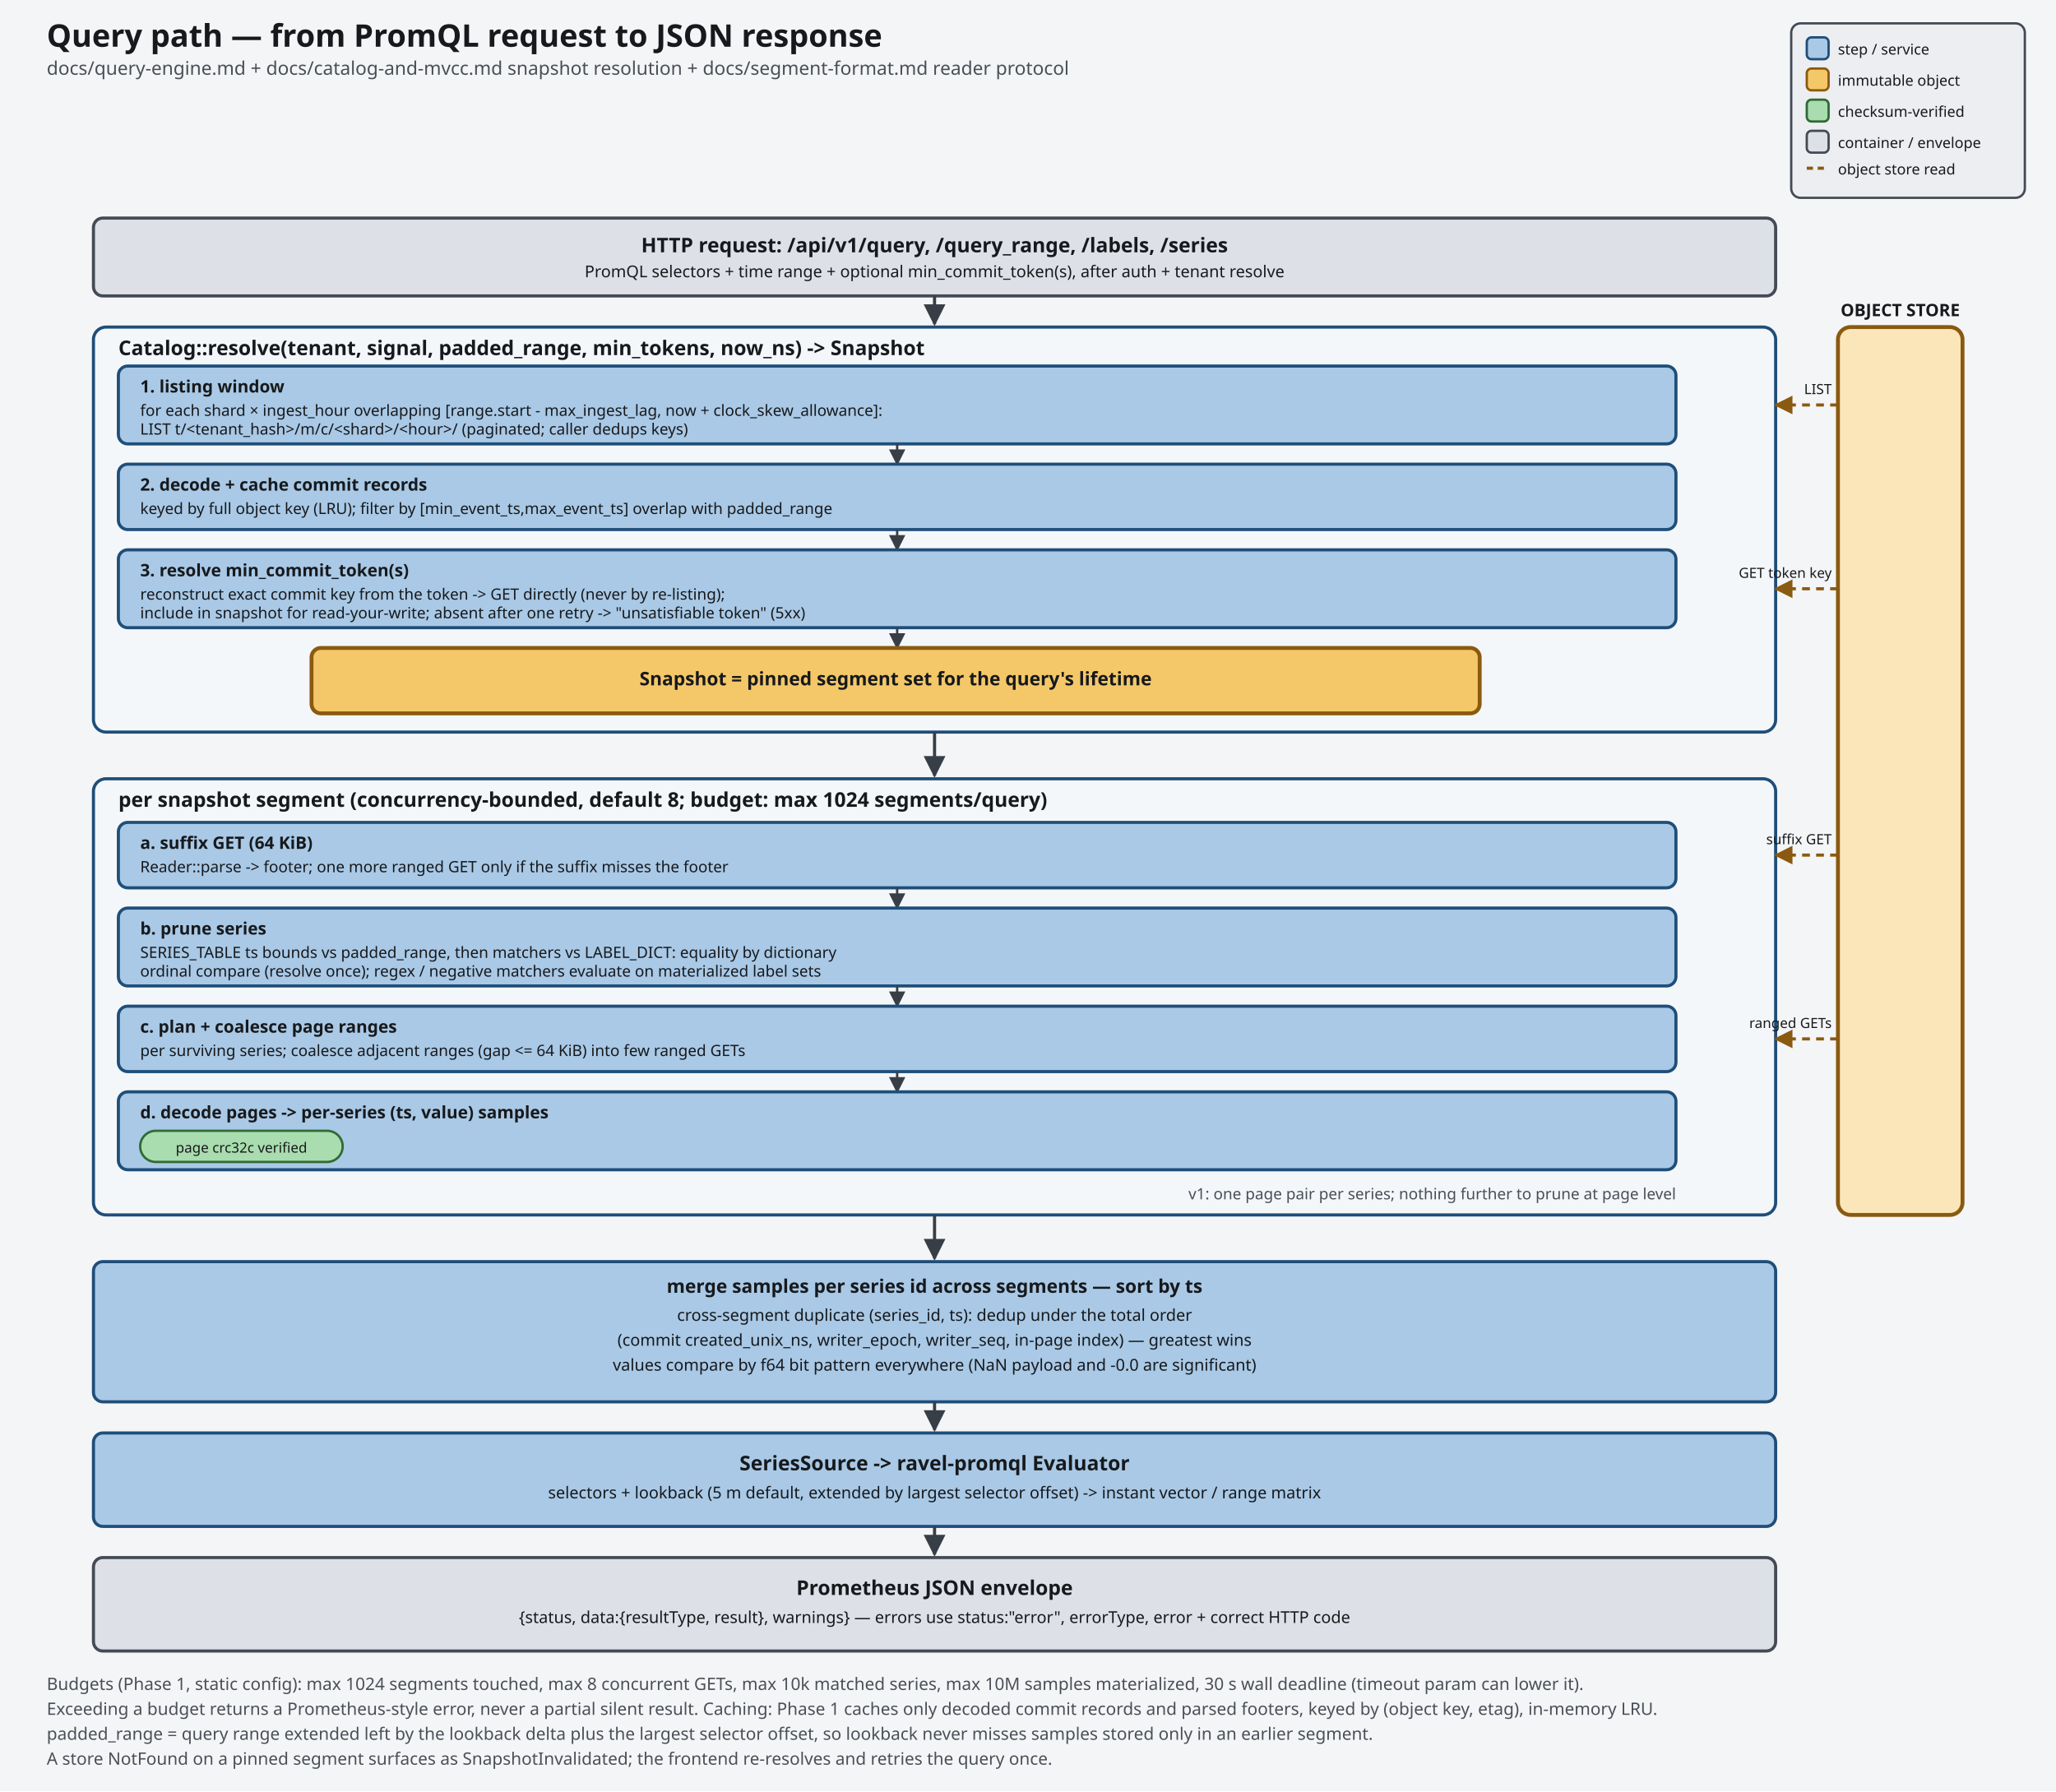
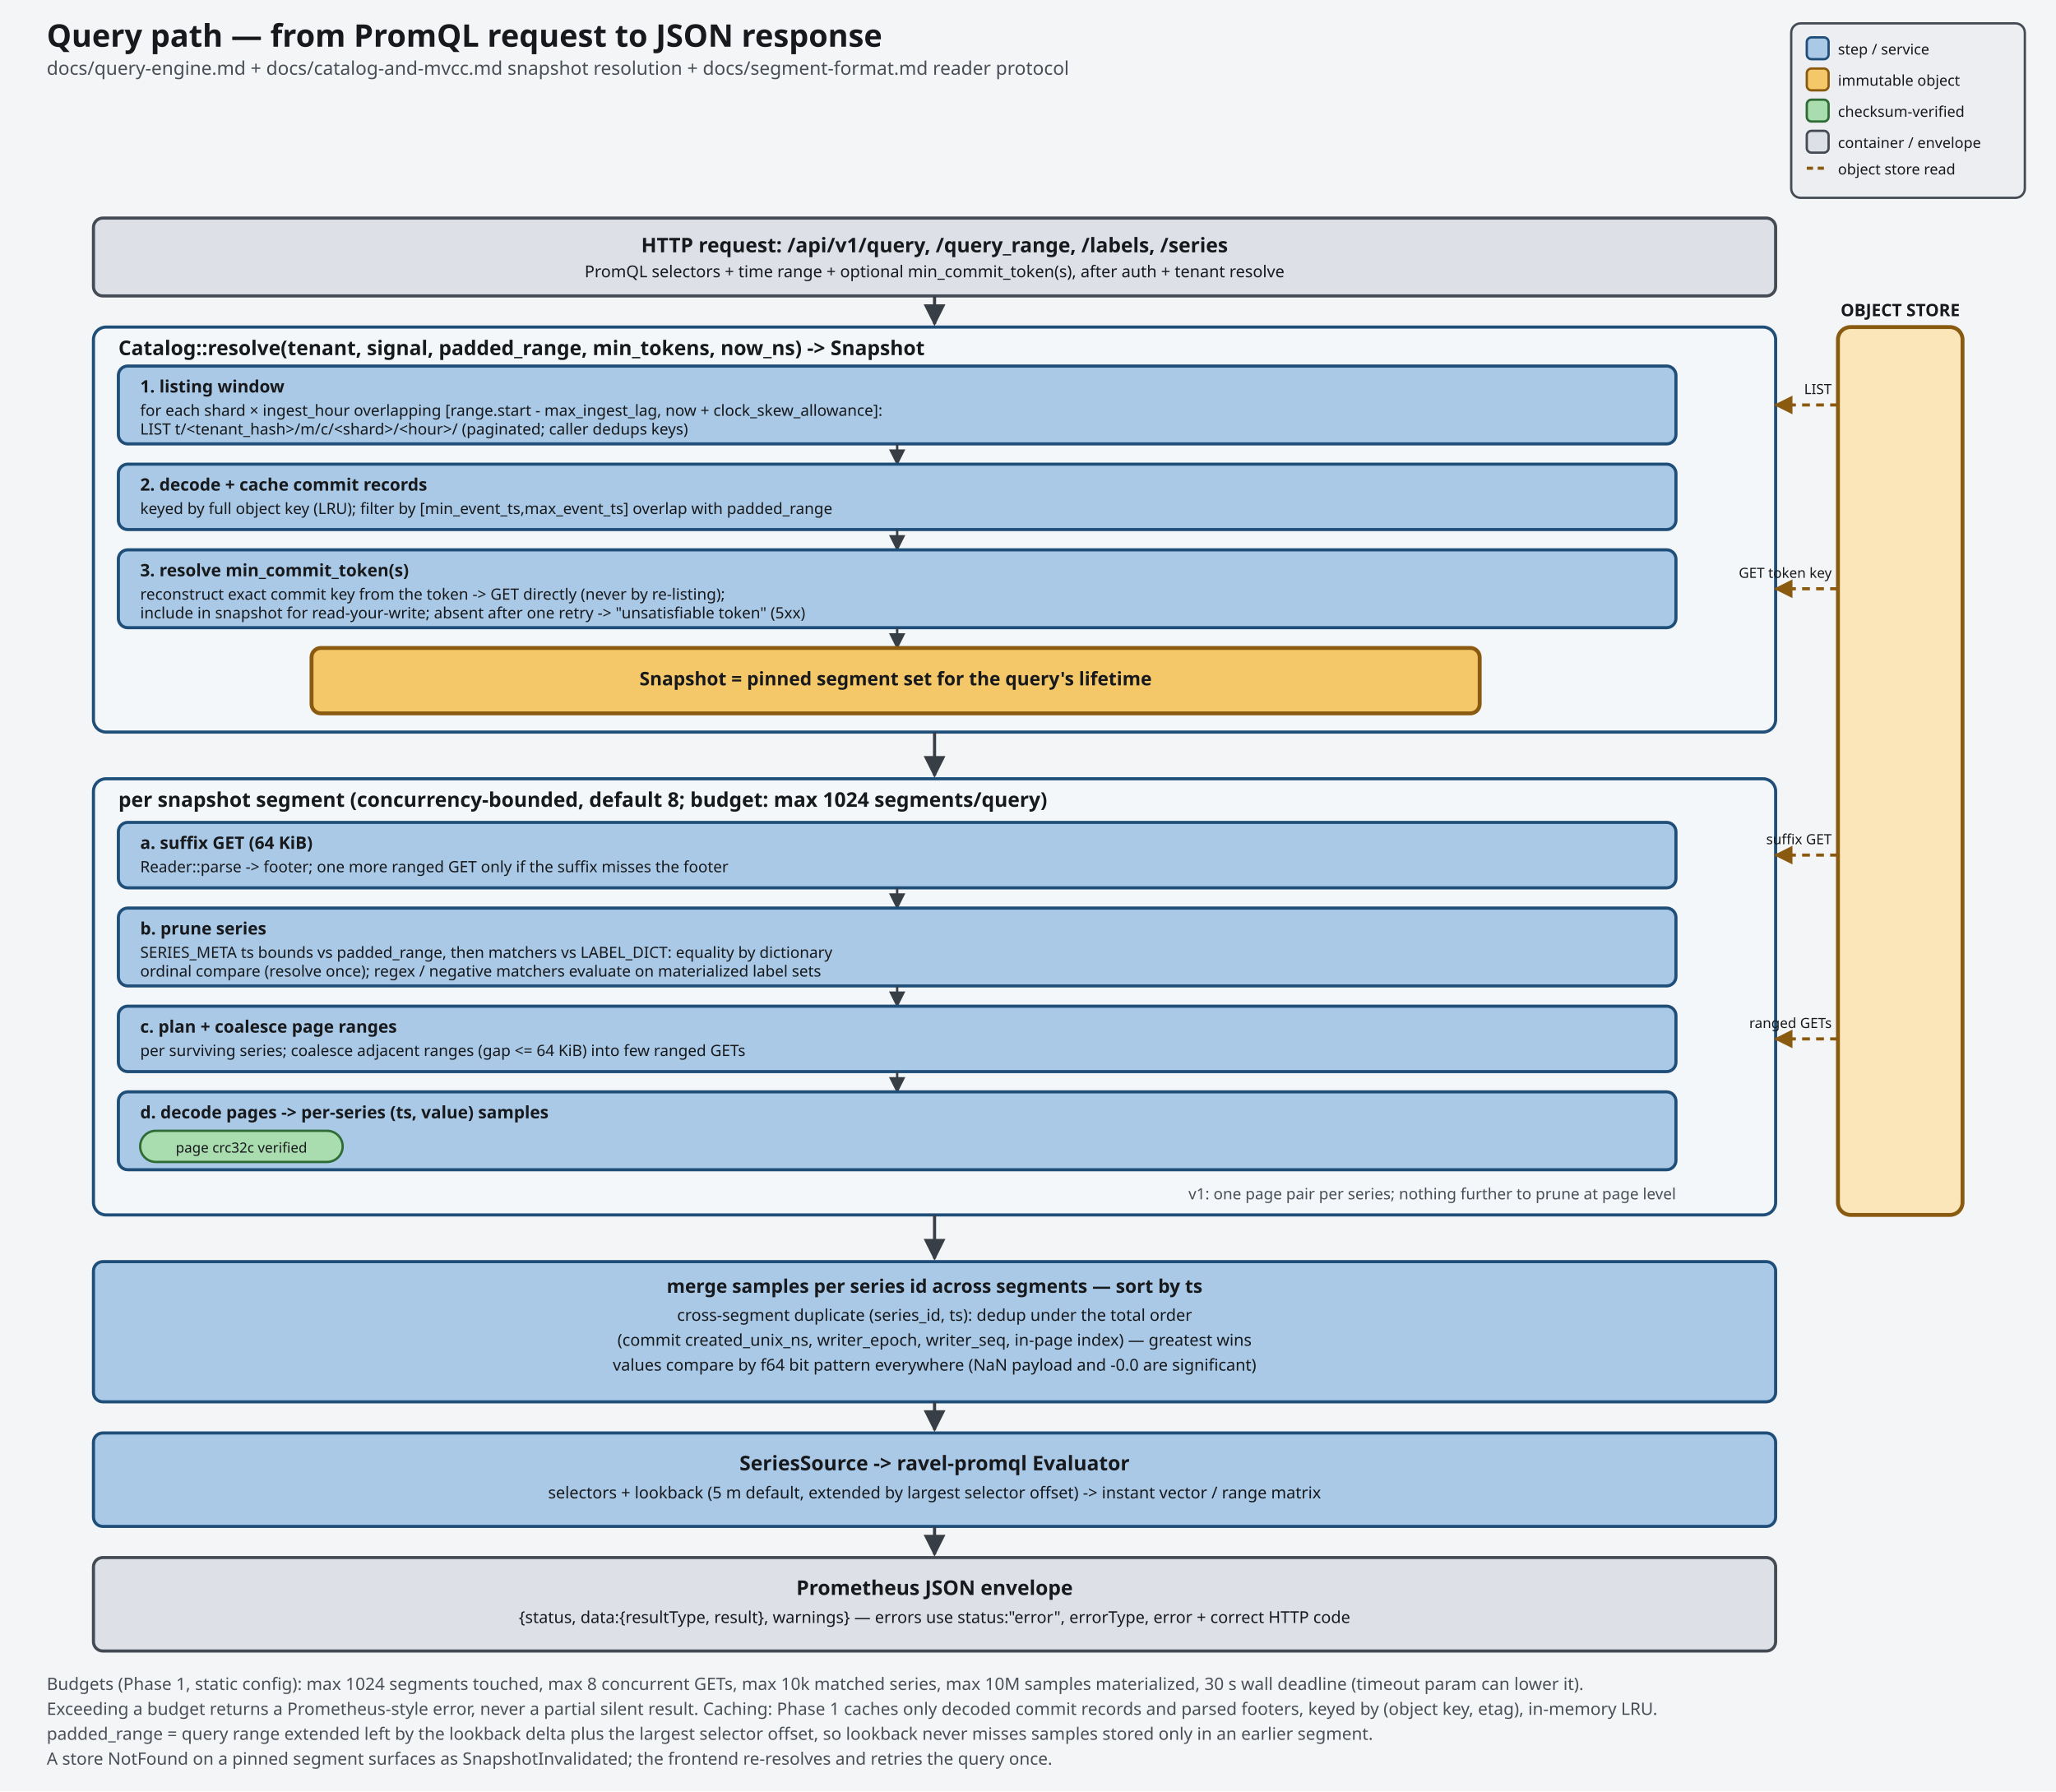
<svg xmlns="http://www.w3.org/2000/svg" width="1320" height="1150" viewBox="0 0 1320 1150" font-family="system-ui, sans-serif">
  <defs>
    <marker id="arrow" viewBox="0 0 10 10" refX="9" refY="5" markerWidth="7" markerHeight="7" orient="auto-start-reverse">
      <path d="M0,0 L10,5 L0,10 z" fill="#383e46" />
    </marker>
    <marker id="arrowamber" viewBox="0 0 10 10" refX="9" refY="5" markerWidth="6" markerHeight="6" orient="auto-start-reverse">
      <path d="M0,0 L10,5 L0,10 z" fill="#8a5a10" />
    </marker>
  </defs>
  <rect x="0" y="0" width="1320" height="1150" fill="#f4f5f7" />
  <text x="30" y="30" font-size="20" font-weight="bold" fill="#17191c">Query path — from PromQL request to JSON response</text>
  <text x="30" y="48" font-size="12" fill="#4a4f57">docs/query-engine.md + docs/catalog-and-mvcc.md snapshot resolution + docs/segment-format.md reader protocol</text>
  <rect x="1150" y="15" width="150" height="112" rx="6" fill="#eceef1" stroke="#454b54" stroke-width="1.5" />
  <rect x="1160" y="24" width="14" height="14" rx="3" fill="#a9c9e6" stroke="#1f4e79" stroke-width="1.5" />
  <text x="1180" y="35" font-size="9.5" fill="#17191c">step / service</text>
  <rect x="1160" y="44" width="14" height="14" rx="3" fill="#f4c869" stroke="#8a5a10" stroke-width="1.5" />
  <text x="1180" y="55" font-size="9.5" fill="#17191c">immutable object</text>
  <rect x="1160" y="64" width="14" height="14" rx="3" fill="#a9dcae" stroke="#2f6b34" stroke-width="1.5" />
  <text x="1180" y="75" font-size="9.5" fill="#17191c">checksum-verified</text>
  <rect x="1160" y="84" width="14" height="14" rx="3" fill="#dde1e7" stroke="#454b54" stroke-width="1.5" />
  <text x="1180" y="95" font-size="9.5" fill="#17191c">container / envelope</text>
  <line x1="1160" y1="108" x2="1174" y2="108" stroke="#8a5a10" stroke-width="2" stroke-dasharray="4,3" />
  <text x="1180" y="112" font-size="9.5" fill="#17191c">object store read</text>
  <rect x="60" y="140" width="1080" height="50" rx="6" fill="#dde1e7" stroke="#454b54" stroke-width="2" />
  <text x="600" y="162" font-size="13" font-weight="bold" text-anchor="middle" fill="#17191c">HTTP request: /api/v1/query, /query_range, /labels, /series</text>
  <text x="600" y="178" font-size="10.5" text-anchor="middle" fill="#17191c">PromQL selectors + time range + optional min_commit_token(s), after auth + tenant resolve</text>
  <line x1="600" y1="190" x2="600" y2="208" stroke="#383e46" stroke-width="2" marker-end="url(#arrow)" />
  <rect x="60" y="210" width="1080" height="260" rx="8" fill="#f4f7fa" stroke="#1f4e79" stroke-width="2" />
  <text x="76" y="228" font-size="13" font-weight="bold" fill="#17191c">Catalog::resolve(tenant, signal, padded_range, min_tokens, now_ns) -&gt; Snapshot</text>
  <rect x="76" y="235" width="1000" height="50" rx="6" fill="#a9c9e6" stroke="#1f4e79" stroke-width="2" />
  <text x="90" y="252" font-size="11" font-weight="bold" fill="#17191c">1. listing window</text>
  <text x="90" y="267" font-size="10" fill="#17191c">for each shard × ingest_hour overlapping [range.start - max_ingest_lag, now + clock_skew_allowance]:</text>
  <text x="90" y="279" font-size="10" fill="#17191c">LIST t/&lt;tenant_hash&gt;/m/c/&lt;shard&gt;/&lt;hour&gt;/ (paginated; caller dedups keys)</text>
  <line x1="576" y1="285" x2="576" y2="298" stroke="#383e46" stroke-width="1.5" marker-end="url(#arrow)" />
  <rect x="76" y="298" width="1000" height="42" rx="6" fill="#a9c9e6" stroke="#1f4e79" stroke-width="2" />
  <text x="90" y="315" font-size="11" font-weight="bold" fill="#17191c">2. decode + cache commit records</text>
  <text x="90" y="330" font-size="10" fill="#17191c">keyed by full object key (LRU); filter by [min_event_ts,max_event_ts] overlap with padded_range</text>
  <line x1="576" y1="340" x2="576" y2="353" stroke="#383e46" stroke-width="1.5" marker-end="url(#arrow)" />
  <rect x="76" y="353" width="1000" height="50" rx="6" fill="#a9c9e6" stroke="#1f4e79" stroke-width="2" />
  <text x="90" y="370" font-size="11" font-weight="bold" fill="#17191c">3. resolve min_commit_token(s)</text>
  <text x="90" y="385" font-size="10" fill="#17191c">reconstruct exact commit key from the token -&gt; GET directly (never by re-listing);</text>
  <text x="90" y="397" font-size="10" fill="#17191c">include in snapshot for read-your-write; absent after one retry -&gt; "unsatisfiable token" (5xx)</text>
  <line x1="576" y1="403" x2="576" y2="416" stroke="#383e46" stroke-width="1.5" marker-end="url(#arrow)" />
  <rect x="200" y="416" width="750" height="42" rx="6" fill="#f4c869" stroke="#8a5a10" stroke-width="2.5" />
  <text x="575" y="440" font-size="12" font-weight="bold" text-anchor="middle" fill="#17191c">Snapshot = pinned segment set for the query's lifetime</text>
  <line x1="600" y1="470" x2="600" y2="498" stroke="#383e46" stroke-width="2" marker-end="url(#arrow)" />
  <rect x="60" y="500" width="1080" height="280" rx="8" fill="#f4f7fa" stroke="#1f4e79" stroke-width="2" />
  <text x="76" y="518" font-size="13" font-weight="bold" fill="#17191c">per snapshot segment (concurrency-bounded, default 8; budget: max 1024 segments/query)</text>
  <rect x="76" y="528" width="1000" height="42" rx="6" fill="#a9c9e6" stroke="#1f4e79" stroke-width="2" />
  <text x="90" y="545" font-size="11" font-weight="bold" fill="#17191c">a. suffix GET (64 KiB)</text>
  <text x="90" y="560" font-size="10" fill="#17191c">Reader::parse -&gt; footer; one more ranged GET only if the suffix misses the footer</text>
  <line x1="576" y1="570" x2="576" y2="583" stroke="#383e46" stroke-width="1.5" marker-end="url(#arrow)" />
  <rect x="76" y="583" width="1000" height="50" rx="6" fill="#a9c9e6" stroke="#1f4e79" stroke-width="2" />
  <text x="90" y="600" font-size="11" font-weight="bold" fill="#17191c">b. prune series</text>
-   <text x="90" y="615" font-size="10" fill="#17191c">SERIES_TABLE ts bounds vs padded_range, then matchers vs LABEL_DICT: equality by dictionary</text>
+   <text x="90" y="615" font-size="10" fill="#17191c">SERIES_META ts bounds vs padded_range, then matchers vs LABEL_DICT: equality by dictionary</text>
  <text x="90" y="627" font-size="10" fill="#17191c">ordinal compare (resolve once); regex / negative matchers evaluate on materialized label sets</text>
  <line x1="576" y1="633" x2="576" y2="646" stroke="#383e46" stroke-width="1.5" marker-end="url(#arrow)" />
  <rect x="76" y="646" width="1000" height="42" rx="6" fill="#a9c9e6" stroke="#1f4e79" stroke-width="2" />
  <text x="90" y="663" font-size="11" font-weight="bold" fill="#17191c">c. plan + coalesce page ranges</text>
  <text x="90" y="678" font-size="10" fill="#17191c">per surviving series; coalesce adjacent ranges (gap &lt;= 64 KiB) into few ranged GETs</text>
  <line x1="576" y1="688" x2="576" y2="701" stroke="#383e46" stroke-width="1.5" marker-end="url(#arrow)" />
  <rect x="76" y="701" width="1000" height="50" rx="6" fill="#a9c9e6" stroke="#1f4e79" stroke-width="2" />
  <text x="90" y="718" font-size="11" font-weight="bold" fill="#17191c">d. decode pages -&gt; per-series (ts, value) samples</text>
  <rect x="90" y="726" width="130" height="20" rx="10" fill="#a9dcae" stroke="#2f6b34" stroke-width="1.5" />
  <text x="155" y="740" font-size="9" text-anchor="middle" fill="#17191c">page crc32c verified</text>
  <text x="1076" y="770" font-size="10" text-anchor="end" fill="#4a4f57">v1: one page pair per series; nothing further to prune at page level</text>
  <line x1="600" y1="780" x2="600" y2="808" stroke="#383e46" stroke-width="2" marker-end="url(#arrow)" />
  <rect x="60" y="810" width="1080" height="90" rx="6" fill="#a9c9e6" stroke="#1f4e79" stroke-width="2" />
  <text x="600" y="830" font-size="12" font-weight="bold" text-anchor="middle" fill="#17191c">merge samples per series id across segments — sort by ts</text>
  <text x="600" y="848" font-size="10.5" text-anchor="middle" fill="#17191c">cross-segment duplicate (series_id, ts): dedup under the total order</text>
  <text x="600" y="864" font-size="10.5" text-anchor="middle" fill="#17191c">(commit created_unix_ns, writer_epoch, writer_seq, in-page index) — greatest wins</text>
  <text x="600" y="880" font-size="10.5" text-anchor="middle" fill="#17191c">values compare by f64 bit pattern everywhere (NaN payload and -0.0 are significant)</text>
  <line x1="600" y1="900" x2="600" y2="918" stroke="#383e46" stroke-width="2" marker-end="url(#arrow)" />
  <rect x="60" y="920" width="1080" height="60" rx="6" fill="#a9c9e6" stroke="#1f4e79" stroke-width="2" />
  <text x="600" y="944" font-size="13" font-weight="bold" text-anchor="middle" fill="#17191c">SeriesSource -&gt; ravel-promql Evaluator</text>
  <text x="600" y="962" font-size="10.5" text-anchor="middle" fill="#17191c">selectors + lookback (5 m default, extended by largest selector offset) -&gt; instant vector / range matrix</text>
  <line x1="600" y1="980" x2="600" y2="998" stroke="#383e46" stroke-width="2" marker-end="url(#arrow)" />
  <rect x="60" y="1000" width="1080" height="60" rx="6" fill="#dde1e7" stroke="#454b54" stroke-width="2" />
  <text x="600" y="1024" font-size="13" font-weight="bold" text-anchor="middle" fill="#17191c">Prometheus JSON envelope</text>
  <text x="600" y="1042" font-size="10.5" text-anchor="middle" fill="#17191c">{status, data:{resultType, result}, warnings} — errors use status:"error", errorType, error + correct HTTP code</text>
  <rect x="1180" y="210" width="80" height="570" rx="8" fill="#fbe6b9" stroke="#8a5a10" stroke-width="2.5" />
  <text x="1220" y="203" font-size="11" font-weight="bold" text-anchor="middle" fill="#17191c">OBJECT STORE</text>
  <line x1="1180" y1="260" x2="1140" y2="260" stroke="#8a5a10" stroke-width="2" stroke-dasharray="5,4" marker-end="url(#arrowamber)" />
  <text x="1176" y="253" font-size="9" text-anchor="end" fill="#17191c">LIST</text>
  <line x1="1180" y1="378" x2="1140" y2="378" stroke="#8a5a10" stroke-width="2" stroke-dasharray="5,4" marker-end="url(#arrowamber)" />
  <text x="1176" y="371" font-size="9" text-anchor="end" fill="#17191c">GET token key</text>
  <line x1="1180" y1="549" x2="1140" y2="549" stroke="#8a5a10" stroke-width="2" stroke-dasharray="5,4" marker-end="url(#arrowamber)" />
  <text x="1176" y="542" font-size="9" text-anchor="end" fill="#17191c">suffix GET</text>
  <line x1="1180" y1="667" x2="1140" y2="667" stroke="#8a5a10" stroke-width="2" stroke-dasharray="5,4" marker-end="url(#arrowamber)" />
  <text x="1176" y="660" font-size="9" text-anchor="end" fill="#17191c">ranged GETs</text>
  <text x="30" y="1085" font-size="11" fill="#4a4f57">Budgets (Phase 1, static config): max 1024 segments touched, max 8 concurrent GETs, max 10k matched series, max 10M samples materialized, 30 s wall deadline (timeout param can lower it).</text>
  <text x="30" y="1101" font-size="11" fill="#4a4f57">Exceeding a budget returns a Prometheus-style error, never a partial silent result. Caching: Phase 1 caches only decoded commit records and parsed footers, keyed by (object key, etag), in-memory LRU.</text>
  <text x="30" y="1117" font-size="11" fill="#4a4f57">padded_range = query range extended left by the lookback delta plus the largest selector offset, so lookback never misses samples stored only in an earlier segment.</text>
  <text x="30" y="1133" font-size="11" fill="#4a4f57">A store NotFound on a pinned segment surfaces as SnapshotInvalidated; the frontend re-resolves and retries the query once.</text>
</svg>
